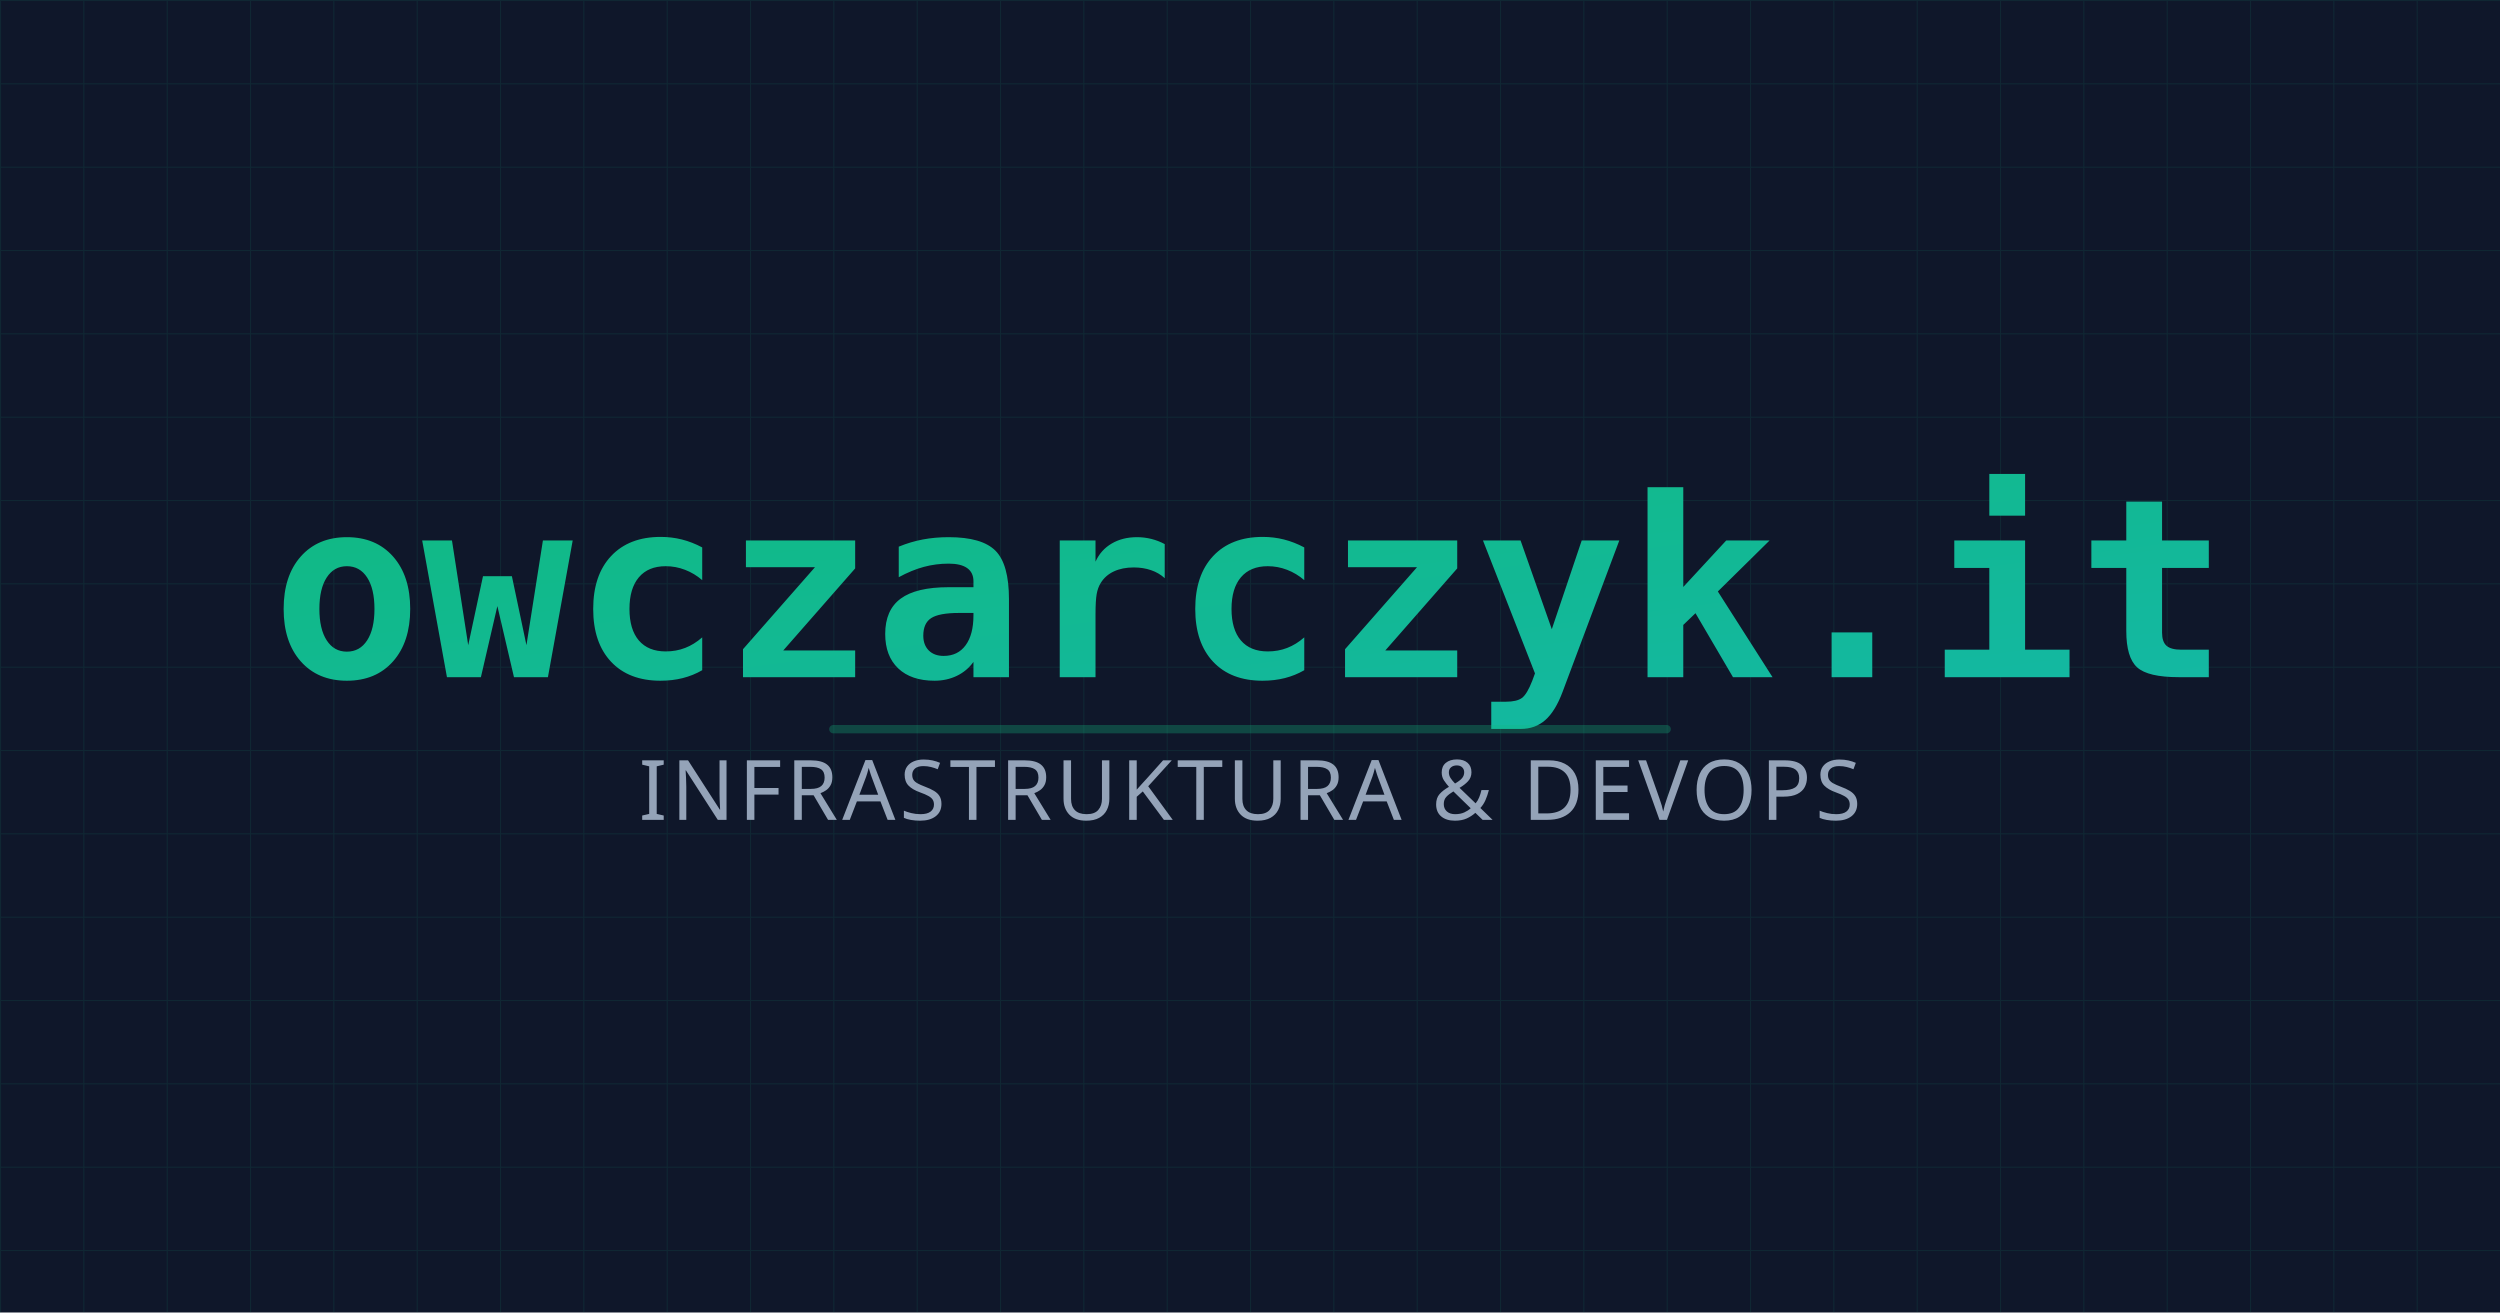
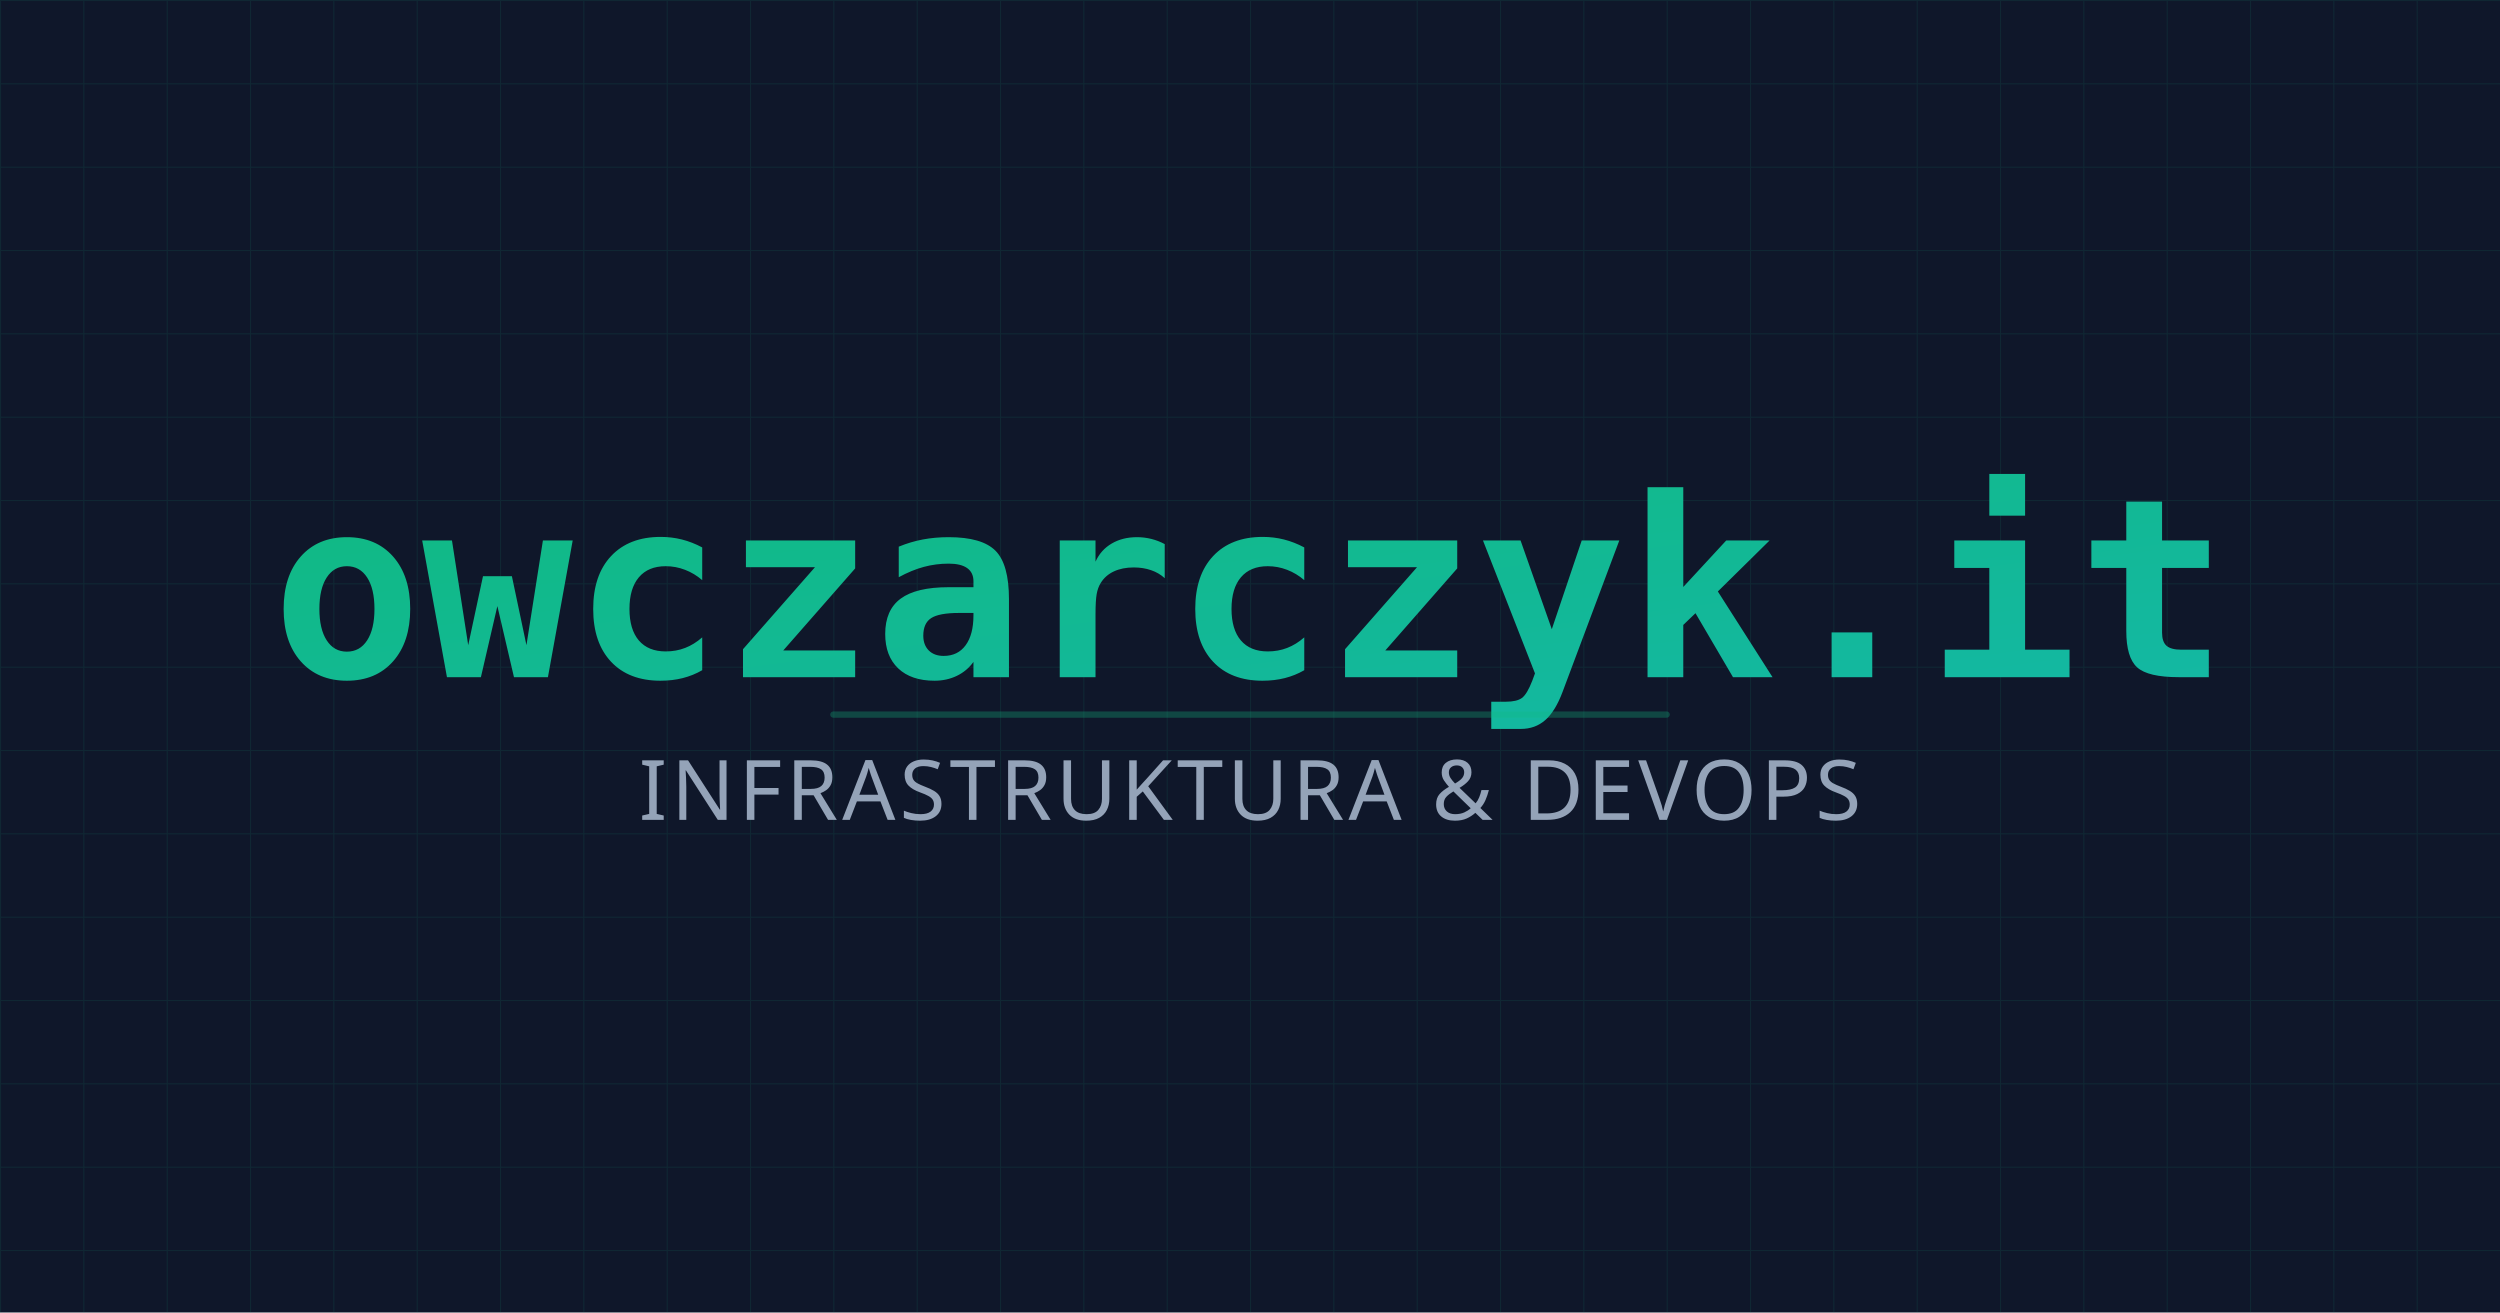
<svg xmlns="http://www.w3.org/2000/svg" width="1200" height="630" viewBox="0 0 1200 630">
  <rect width="1200" height="630" fill="#0f172a" />
  <rect x="0" y="0" width="1200" height="630" fill="url(#grid)" opacity="0.1" />
  <defs>
    <pattern id="grid" width="40" height="40" patternUnits="userSpaceOnUse">
      <path d="M 40 0 L 0 0 0 40" fill="none" stroke="#10b981" stroke-width="1" />
    </pattern>
    <linearGradient id="grad" x1="0%" y1="0%" x2="100%" y2="100%">
      <stop offset="0%" style="stop-color:#10b981;stop-opacity:1" />
      <stop offset="100%" style="stop-color:#14b8a6;stop-opacity:1" />
    </linearGradient>
  </defs>
  <text x="50%" y="45%" dominant-baseline="central" text-anchor="middle" fill="url(#grad)" font-family="monospace" font-size="120" font-weight="bold">owczarczyk.it</text>
  <text x="50%" y="60%" dominant-baseline="central" text-anchor="middle" fill="#94a3b8" font-family="sans-serif" font-size="40" letter-spacing="2">INFRASTRUKTURA &amp; DEVOPS</text>
-   <path d="M 400 350 L 800 350" stroke="#10b981" stroke-width="4" stroke-linecap="round" opacity="0.3" />
+   <path d="M 400 343 L 800 343" stroke="#10b981" stroke-width="3" stroke-linecap="round" opacity="0.3" />
</svg>
